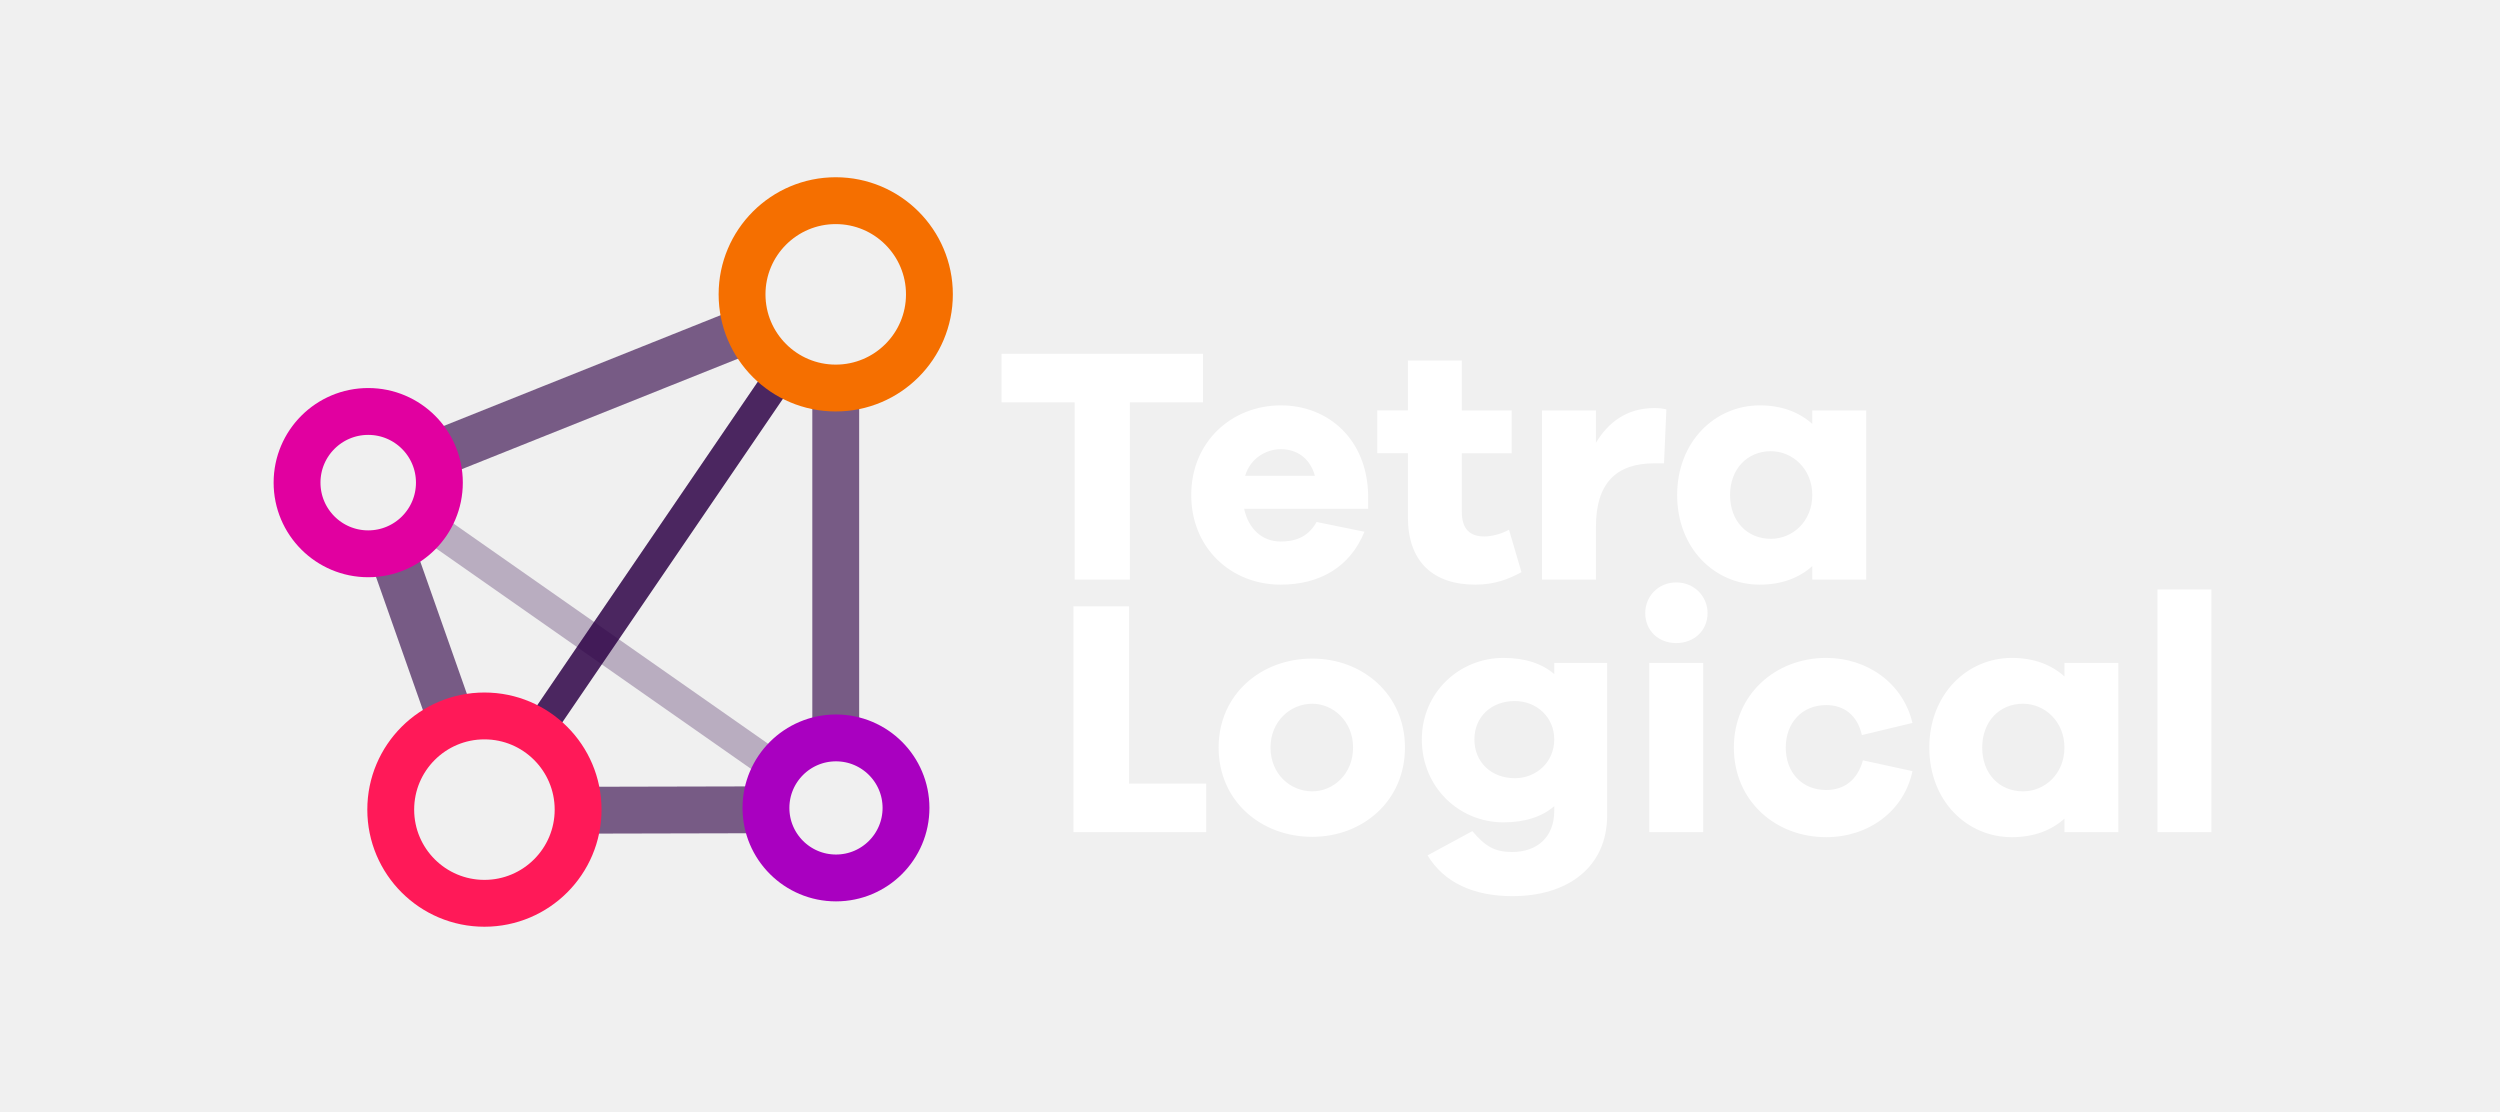
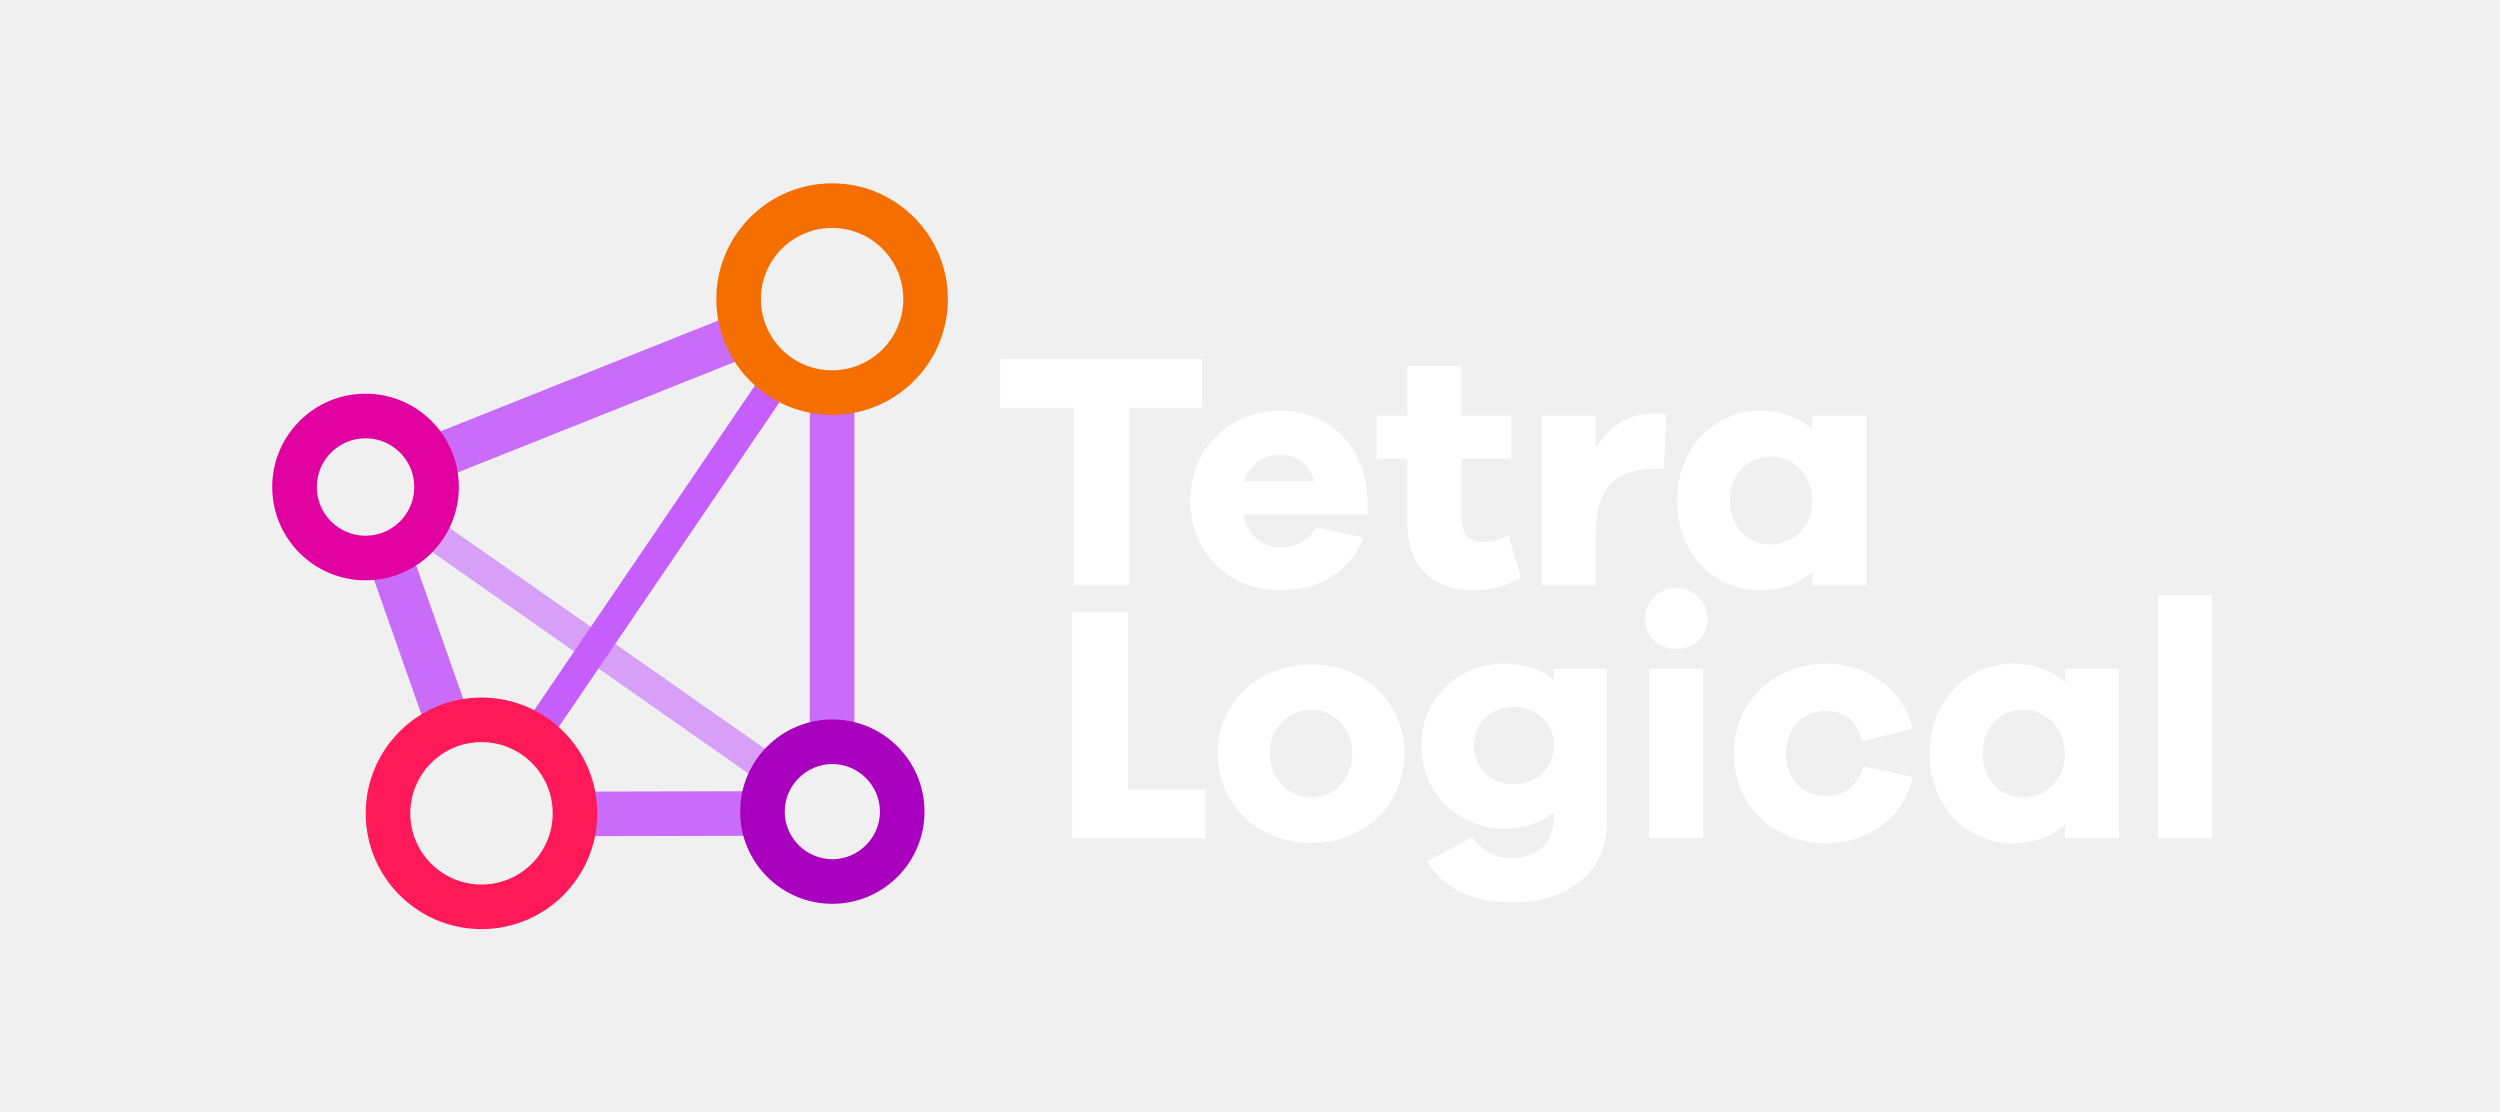
- <svg xmlns="http://www.w3.org/2000/svg" viewBox="0 0 450 200" fill-rule="evenodd" clip-rule="evenodd" stroke-linejoin="round">
-   <path fill="none" d="M49.002 31.654h351.996v136.692H49.002z" />
-   <g fill="#fff">
-     <path d="M216.544 72.422v-8.735h-36.272v8.735h13.163v31.906h9.947V72.422h13.162zm29.722 16.68c-.182-9.947-7.097-16.134-15.71-16.134-8.856 0-16.134 6.55-16.134 16.134 0 9.645 7.278 16.135 16.074 16.135 6.975 0 12.495-3.094 15.103-9.523l-8.613-1.759c-1.638 2.973-4.246 3.518-6.49 3.518-3.276 0-5.763-2.244-6.552-5.884h22.322v-2.487zm-15.71-8.249c2.79 0 5.216 1.516 6.127 4.792h-12.556c.91-3.093 3.7-4.792 6.43-4.792zM271.62 95.35c-1.274.728-3.093 1.213-4.427 1.213-2.548 0-4.065-1.273-4.065-4.428V81.582h8.977v-7.704h-8.977V64.9h-9.705v8.977h-5.52v7.704h5.52v11.524c0 8.006 4.55 12.131 12.132 12.131 3.457 0 5.944-.97 8.31-2.244l-2.245-7.643zm26.143-21.897c-4.973 0-8.31 2.608-10.493 6.248v-5.823h-9.705v30.45h9.705v-9.524c0-7.885 3.7-11.404 10.493-11.404h1.76l.424-9.704c-.728-.182-1.334-.243-2.184-.243zm38.153.425h-9.705v2.426c-2.366-2.123-5.52-3.336-9.462-3.336-8.068 0-14.861 6.55-14.861 16.134 0 9.645 6.793 16.135 14.861 16.135 3.943 0 7.096-1.213 9.462-3.336v2.427h9.705v-30.45zm-17.166 23.11c-4.245 0-7.34-3.154-7.34-7.886 0-4.67 3.095-7.885 7.34-7.885 3.943 0 7.461 3.215 7.461 7.885 0 4.732-3.518 7.886-7.46 7.886zm-101.63 44.06h-13.894v-31.906h-10.008v40.64h23.903v-8.734zm19.094-22.504c-9.22 0-16.863 6.43-16.863 16.013 0 9.644 7.644 16.074 16.863 16.074 9.038 0 16.68-6.43 16.68-16.074 0-9.584-7.642-16.013-16.68-16.013zm0 23.898c-3.942 0-7.521-3.093-7.521-7.885 0-4.73 3.579-7.885 7.521-7.885 3.76 0 7.34 3.154 7.34 7.885 0 4.792-3.58 7.885-7.34 7.885zm53.074-23.11h-9.523v2.003c-2.183-1.881-5.216-2.912-9.159-2.912-7.946 0-14.678 6.248-14.678 14.679 0 8.613 6.732 14.921 14.678 14.921 3.943 0 6.976-1.032 9.16-2.911v.848c0 4.793-3.154 7.4-7.583 7.4-3.154 0-4.852-1.03-7.157-3.76l-8.067 4.367c2.972 4.913 8.31 7.34 15.285 7.34 9.887 0 17.044-5.156 17.044-14.558v-27.417zm-16.62 20.745c-4.245 0-7.278-2.911-7.278-6.975s3.033-6.915 7.278-6.915c3.883 0 7.097 2.85 7.097 6.915 0 4.064-3.214 6.975-7.097 6.975zm29.055-35.241c-3.275 0-5.58 2.547-5.58 5.52 0 3.092 2.305 5.397 5.58 5.397s5.64-2.305 5.64-5.397c0-2.973-2.365-5.52-5.64-5.52zm4.853 44.946v-30.45h-9.705v30.45h9.705zm22.14-7.582c-4.369 0-7.28-3.154-7.28-7.643 0-4.428 2.911-7.642 7.28-7.642 3.092 0 5.58 1.698 6.428 5.398l9.099-2.184c-1.699-7.157-8.128-11.706-15.528-11.706-9.098 0-16.62 6.55-16.62 16.134 0 9.644 7.522 16.135 16.62 16.135 7.582 0 14.012-4.67 15.528-11.889l-8.917-1.941c-1.03 3.7-3.518 5.338-6.61 5.338zm52.588-22.868h-9.705v2.427c-2.366-2.123-5.52-3.336-9.462-3.336-8.068 0-14.861 6.55-14.861 16.134 0 9.644 6.793 16.135 14.86 16.135 3.943 0 7.097-1.213 9.463-3.336v2.426h9.705v-30.45zm-17.166 23.11c-4.245 0-7.34-3.153-7.34-7.885 0-4.67 3.095-7.885 7.34-7.885 3.943 0 7.46 3.215 7.46 7.885 0 4.732-3.517 7.885-7.46 7.885z" fill-rule="nonzero" />
-     <path d="M388.34 106.11h9.706v43.672h-9.706z" />
-   </g>
-   <path d="M134.102 48.77a16.851 16.851 0 00-.532 4.214c0 9.308 7.556 16.864 16.863 16.864 3.07 0 5.951-.822 8.432-2.259v68.72a12.6 12.6 0 00-8.432-3.223c-6.98 0-12.647 5.666-12.647 12.648a12.6 12.6 0 003.223 8.43H101.8a16.769 16.769 0 002.26-8.43c0-9.308-7.557-16.864-16.863-16.864-9.308 0-16.864 7.556-16.864 16.864 0 3.07.823 5.95 2.26 8.43H61.9V98.639c1.318.467 2.737.721 4.215.721 6.981 0 12.648-5.667 12.648-12.648 0-6.98-5.667-12.647-12.648-12.647-1.478 0-2.897.254-4.215.72V48.77h72.201z" fill="none" />
-   <g transform="matrix(.8934 0 0 .8934 48.56 31.654)">
-     <clipPath id="a">
-       <path d="M95.749 19.157a18.862 18.862 0 00-.596 4.718c0 10.418 8.458 18.876 18.875 18.876 3.437 0 6.661-.921 9.438-2.529v76.92a14.104 14.104 0 00-9.438-3.609c-7.813 0-14.156 6.343-14.156 14.157 0 3.624 1.365 6.932 3.608 9.437H59.592a18.77 18.77 0 002.529-9.437c0-10.418-8.458-18.876-18.875-18.876-10.418 0-18.876 8.458-18.876 18.876 0 3.437.921 6.661 2.529 9.437H14.933V74.976c1.476.522 3.064.807 4.718.807 7.814 0 14.157-6.344 14.157-14.157S27.465 47.47 19.651 47.47c-1.654 0-3.242.284-4.718.806V19.157h80.816z" />
-     </clipPath>
-     <g clip-path="url(#a)" fill="none" stroke="#2d0045">
-       <path d="M19.651 61.626l23.334 66.229 71.043-.165V23.875L19.651 61.626z" stroke-opacity=".62" stroke-width="9.44" />
-       <path d="M114.028 23.875L43.246 127.69" stroke-opacity=".84" stroke-width="6.12" />
-       <path d="M19.651 61.626l94.377 66.064" stroke-opacity=".28" stroke-width="6.12" />
-     </g>
-   </g>
-   <g fill="none" stroke-width="9.44" transform="matrix(.8934 0 0 .8934 48.56 31.654)">
-     <circle cx="19.834" cy="61.809" r="14.339" stroke="#e100a0" />
-     <circle cx="114.077" cy="127.349" r="14.108" stroke="#a900c0" />
-     <circle cx="43.246" cy="127.69" r="18.875" stroke="#ff1958" />
-     <circle cx="114.028" cy="23.875" r="18.875" stroke="#f56f00" />
+ <svg xmlns="http://www.w3.org/2000/svg" viewBox="0 0 450 200" fill-rule="evenodd" clip-rule="evenodd" stroke-linejoin="round" stroke-miterlimit="2">
+   <path d="M187.032,45.132L187.032,35.355L146.432,35.355L146.432,45.132L161.165,45.132L161.165,80.844L172.299,80.844L172.299,45.132L187.032,45.132ZM220.3,63.802C220.096,52.668 212.356,45.743 202.716,45.743C192.803,45.743 184.656,53.075 184.656,63.802C184.656,74.597 192.803,81.862 202.648,81.862C210.455,81.862 216.634,78.399 219.553,71.203L209.912,69.234C208.079,72.561 205.16,73.172 202.648,73.172C198.981,73.172 196.198,70.66 195.315,66.586L220.3,66.586L220.3,63.802ZM202.716,54.569C205.839,54.569 208.554,56.266 209.573,59.932L195.519,59.932C196.537,56.47 199.66,54.569 202.716,54.569ZM248.679,70.795C247.253,71.61 245.217,72.153 243.723,72.153C240.872,72.153 239.174,70.728 239.174,67.197L239.174,55.384L249.222,55.384L249.222,46.761L239.174,46.761L239.174,36.713L228.311,36.713L228.311,46.761L222.133,46.761L222.133,55.384L228.311,55.384L228.311,68.283C228.311,77.245 233.403,81.862 241.89,81.862C245.76,81.862 248.543,80.776 251.191,79.35L248.679,70.795ZM277.941,46.286C272.374,46.286 268.64,49.205 266.196,53.279L266.196,46.761L255.333,46.761L255.333,80.844L266.196,80.844L266.196,70.184C266.196,61.358 270.337,57.42 277.941,57.42L279.91,57.42L280.385,46.558C279.571,46.354 278.892,46.286 277.941,46.286ZM320.646,46.761L309.783,46.761L309.783,49.477C307.135,47.101 303.605,45.743 299.192,45.743C290.162,45.743 282.558,53.075 282.558,63.802C282.558,74.597 290.162,81.862 299.192,81.862C303.605,81.862 307.135,80.504 309.783,78.128L309.783,80.844L320.646,80.844L320.646,46.761ZM301.432,72.629C296.68,72.629 293.217,69.098 293.217,63.802C293.217,58.575 296.68,54.976 301.432,54.976C305.845,54.976 309.783,58.575 309.783,63.802C309.783,69.098 305.845,72.629 301.432,72.629ZM187.677,121.945L172.125,121.945L172.125,86.233L160.923,86.233L160.923,131.721L187.677,131.721L187.677,121.945ZM209.049,96.757C198.729,96.757 190.174,103.953 190.174,114.68C190.174,125.475 198.729,132.672 209.049,132.672C219.165,132.672 227.719,125.475 227.719,114.68C227.719,103.953 219.165,96.757 209.049,96.757ZM209.049,123.506C204.636,123.506 200.63,120.044 200.63,114.68C200.63,109.385 204.636,105.854 209.049,105.854C213.258,105.854 217.264,109.385 217.264,114.68C217.264,120.044 213.258,123.506 209.049,123.506ZM268.455,97.639L257.796,97.639L257.796,99.88C255.352,97.775 251.957,96.621 247.544,96.621C238.65,96.621 231.114,103.614 231.114,113.051C231.114,122.692 238.65,129.753 247.544,129.753C251.957,129.753 255.352,128.598 257.796,126.494L257.796,127.444C257.796,132.808 254.266,135.727 249.309,135.727C245.779,135.727 243.878,134.573 241.298,131.518L232.268,136.406C235.595,141.905 241.57,144.621 249.377,144.621C260.444,144.621 268.455,138.85 268.455,128.327L268.455,97.639ZM249.852,120.859C245.1,120.859 241.705,117.6 241.705,113.051C241.705,108.502 245.1,105.311 249.852,105.311C254.198,105.311 257.796,108.502 257.796,113.051C257.796,117.6 254.198,120.859 249.852,120.859ZM282.373,81.413C278.707,81.413 276.127,84.264 276.127,87.591C276.127,91.053 278.707,93.633 282.373,93.633C286.039,93.633 288.687,91.053 288.687,87.591C288.687,84.264 286.039,81.413 282.373,81.413ZM287.805,131.721L287.805,97.639L276.942,97.639L276.942,131.721L287.805,131.721ZM312.586,123.235C307.697,123.235 304.439,119.704 304.439,114.68C304.439,109.724 307.697,106.126 312.586,106.126C316.048,106.126 318.832,108.027 319.782,112.168L329.966,109.724C328.065,101.713 320.869,96.621 312.586,96.621C302.402,96.621 293.983,103.953 293.983,114.68C293.983,125.475 302.402,132.74 312.586,132.74C321.072,132.74 328.269,127.512 329.966,119.433L319.986,117.26C318.832,121.402 316.048,123.235 312.586,123.235ZM371.449,97.639L360.586,97.639L360.586,100.355C357.938,97.979 354.408,96.621 349.995,96.621C340.965,96.621 333.361,103.953 333.361,114.68C333.361,125.475 340.965,132.74 349.995,132.74C354.408,132.74 357.938,131.382 360.586,129.006L360.586,131.721L371.449,131.721L371.449,97.639ZM352.235,123.506C347.483,123.506 344.02,119.976 344.02,114.68C344.02,109.453 347.483,105.854 352.235,105.854C356.648,105.854 360.586,109.453 360.586,114.68C360.586,119.976 356.648,123.506 352.235,123.506ZM390.188,82.838L379.325,82.838L379.325,131.721L390.188,131.721L390.188,82.838Z" fill="#fff" fill-rule="nonzero" transform="matrix(0.894922,0,0,0.894922,49,33)" />
+   <g transform="matrix(0.894922,0,0,0.894922,49,33)">
+     <path d="M100.673,122.13L28.27,71.419L31.7,66.523L104.102,117.234L100.673,122.13Z" fill="#c55efa" fill-opacity=".55" />
+     <path d="M30.23,51.323L92.957,26.3L96.28,34.628L33.55,59.652L30.228,51.324L30.23,51.323ZM117.092,42.736L117.092,112.354L108.126,112.354L108.126,42.736L117.092,42.736ZM31.609,111.352L19.32,76.47L27.777,73.49L40.067,108.372L31.61,111.352L31.609,111.352ZM98.294,131.229L60.627,131.317L60.607,122.35L98.273,122.263L98.294,131.229Z" fill="#c55efa" fill-opacity=".9" />
+     <path d="M49.498,110.673L99.916,36.513L104.859,39.873L54.441,114.034L49.498,110.673Z" fill="#c55efa" />
+     <path d="M18.768,51.277C13.355,51.277 8.966,55.665 8.966,61.079C8.966,66.492 13.355,70.881 18.768,70.881C24.182,70.881 28.57,66.492 28.57,61.079C28.57,55.665 24.182,51.277 18.768,51.277ZM0,61.079C0,50.714 8.403,42.31 18.768,42.31C29.134,42.31 37.537,50.713 37.537,61.078C37.537,71.443 29.134,79.846 18.768,79.846C8.403,79.847 0,71.444 0,61.08L0,61.079Z" fill="#e100a0" />
+     <path d="M112.658,116.801C107.407,116.801 103.086,121.122 103.086,126.373C103.086,131.624 107.407,135.945 112.658,135.945C117.909,135.945 122.23,131.624 122.23,126.373C122.23,121.122 117.909,116.801 112.658,116.801ZM94.119,126.373C94.119,116.135 102.419,107.835 112.658,107.835C122.896,107.835 131.196,116.135 131.196,126.373C131.196,136.611 122.896,144.911 112.658,144.911C102.419,144.911 94.119,136.611 94.119,126.373Z" fill="#a900c0" />
+     <path d="M42.092,112.392C34.183,112.392 27.772,118.803 27.772,126.713C27.772,134.622 34.183,141.034 42.092,141.034C50.002,141.034 56.414,134.622 56.414,126.713C56.414,118.803 50.002,112.392 42.092,112.392ZM18.805,126.713C18.805,113.852 29.231,103.425 42.092,103.425C54.954,103.425 65.38,113.852 65.38,126.713C65.38,139.574 54.954,150 42.092,150C29.232,150 18.805,139.574 18.805,126.713Z" fill="#ff1958" />
+     <path d="M112.609,8.966C104.7,8.966 98.288,15.378 98.288,23.287C98.288,31.197 104.7,37.608 112.609,37.608C120.518,37.608 126.93,31.197 126.93,23.288C126.93,15.378 120.518,8.966 112.609,8.966ZM89.322,23.287C89.322,10.427 99.748,0 112.608,0C125.469,0 135.895,10.426 135.895,23.287C135.895,36.148 125.469,46.575 112.608,46.575C99.747,46.575 89.321,36.148 89.321,23.287L89.322,23.287Z" fill="#f56f00" />
  </g>
</svg>
